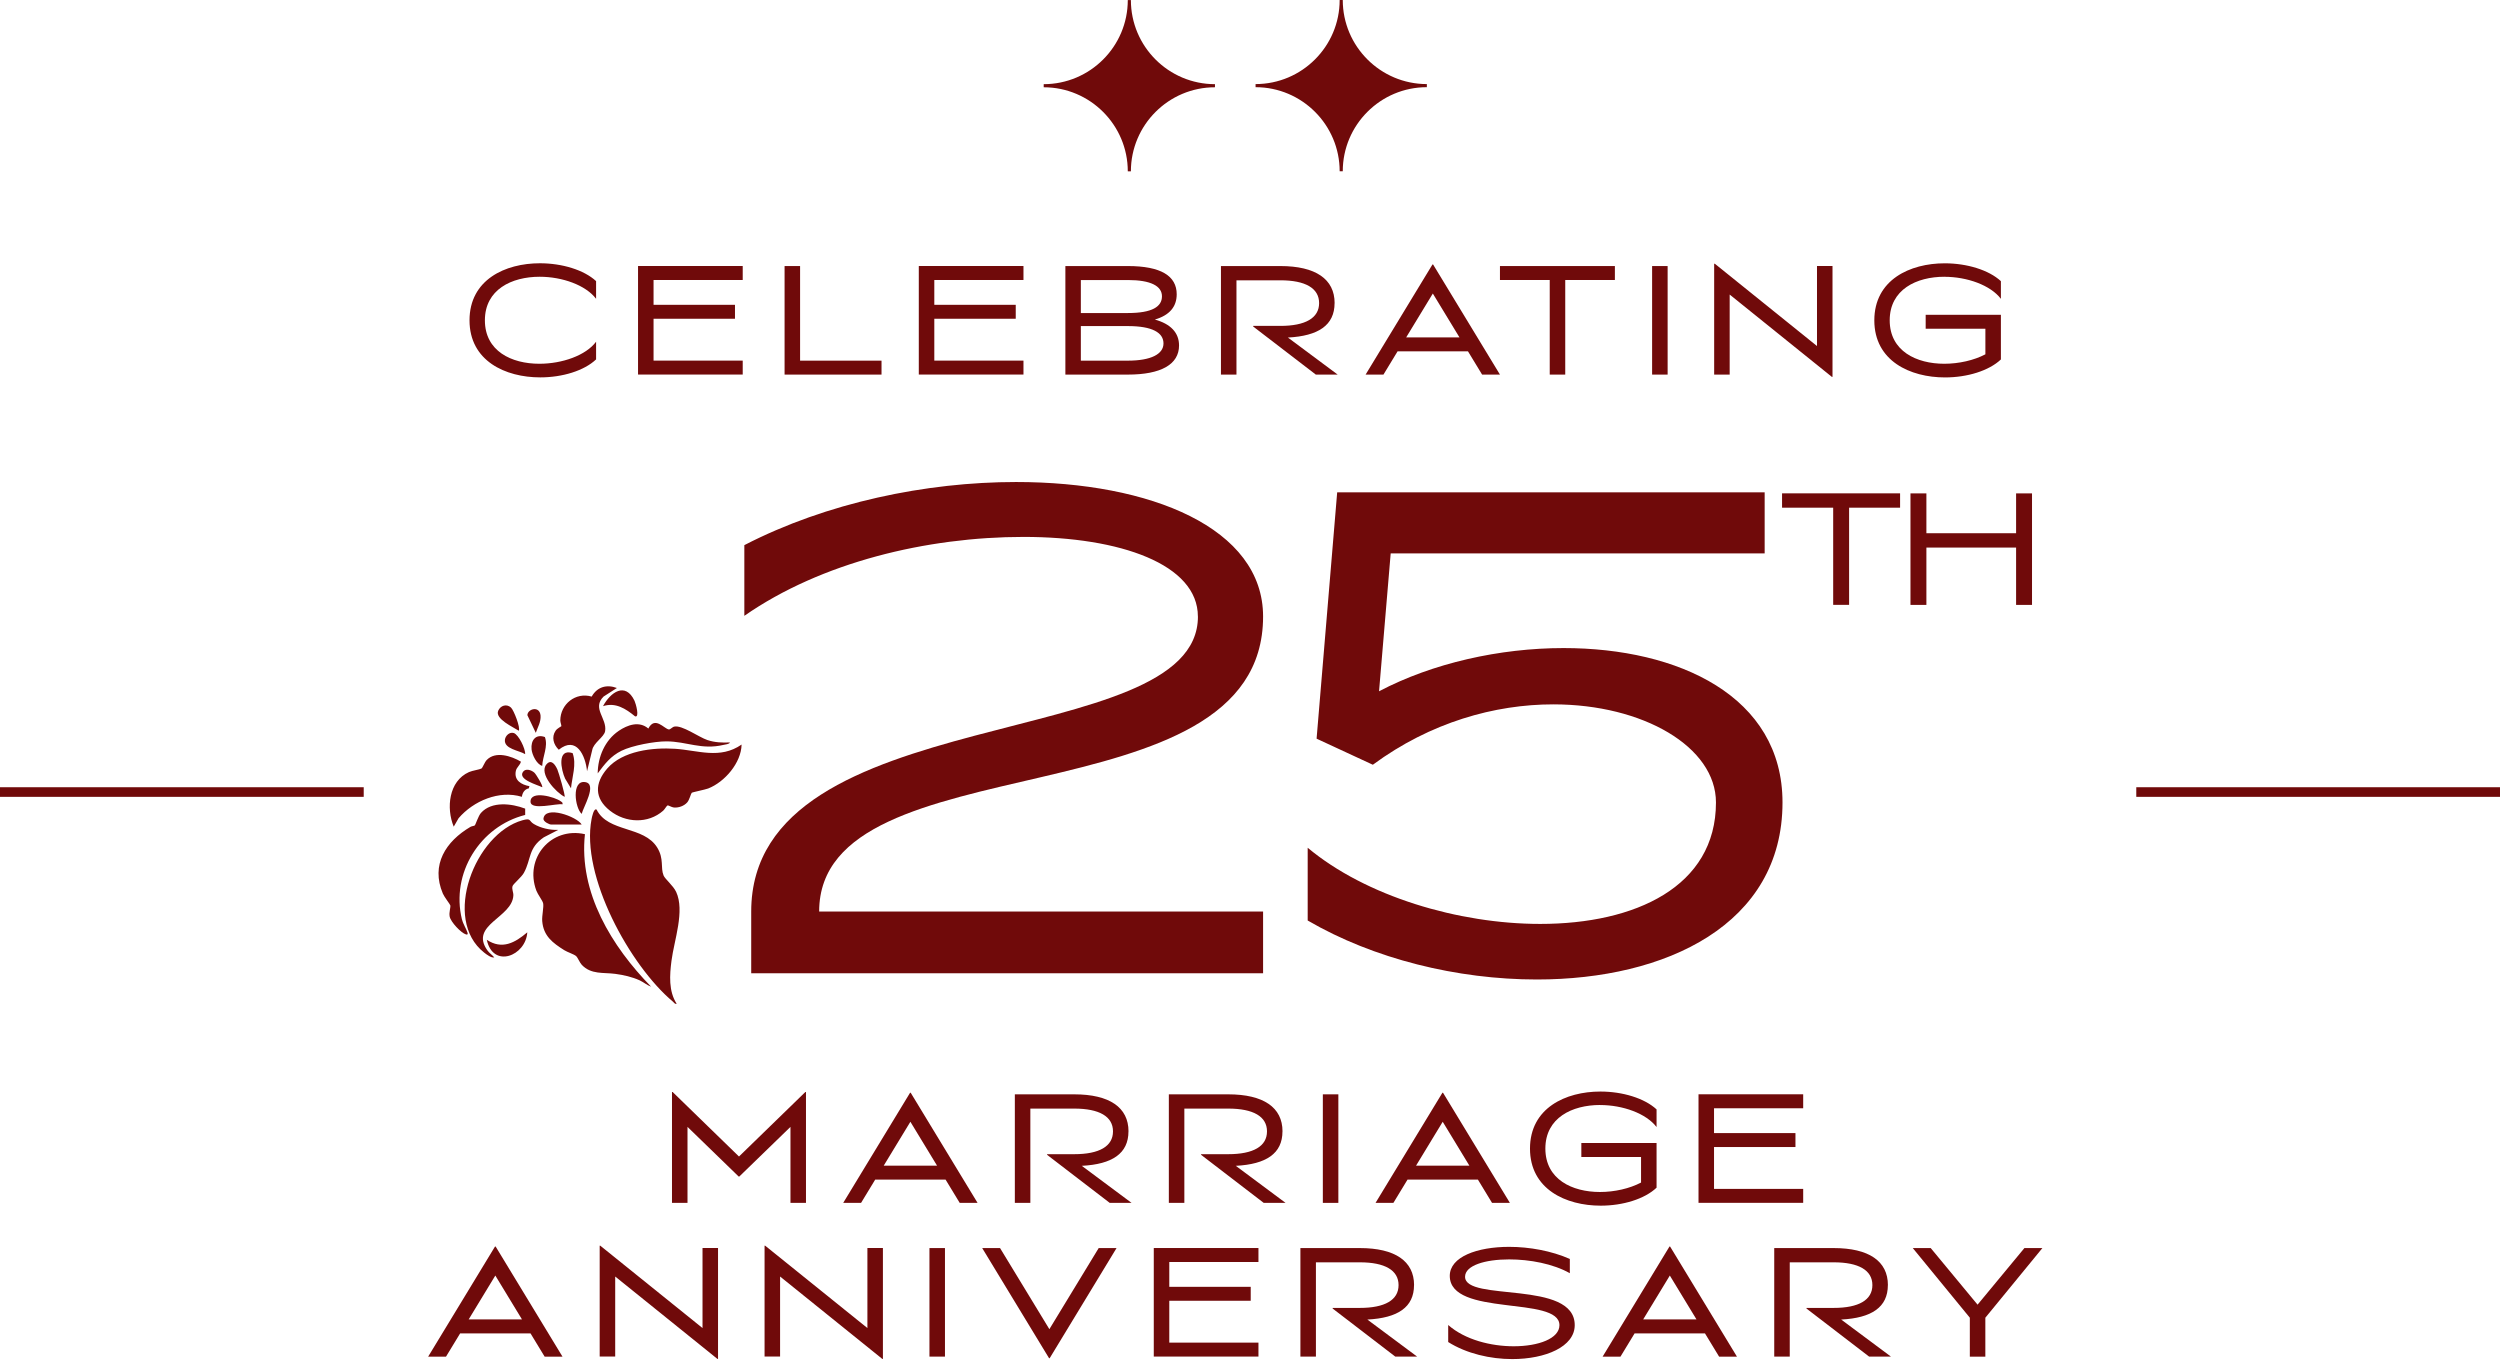
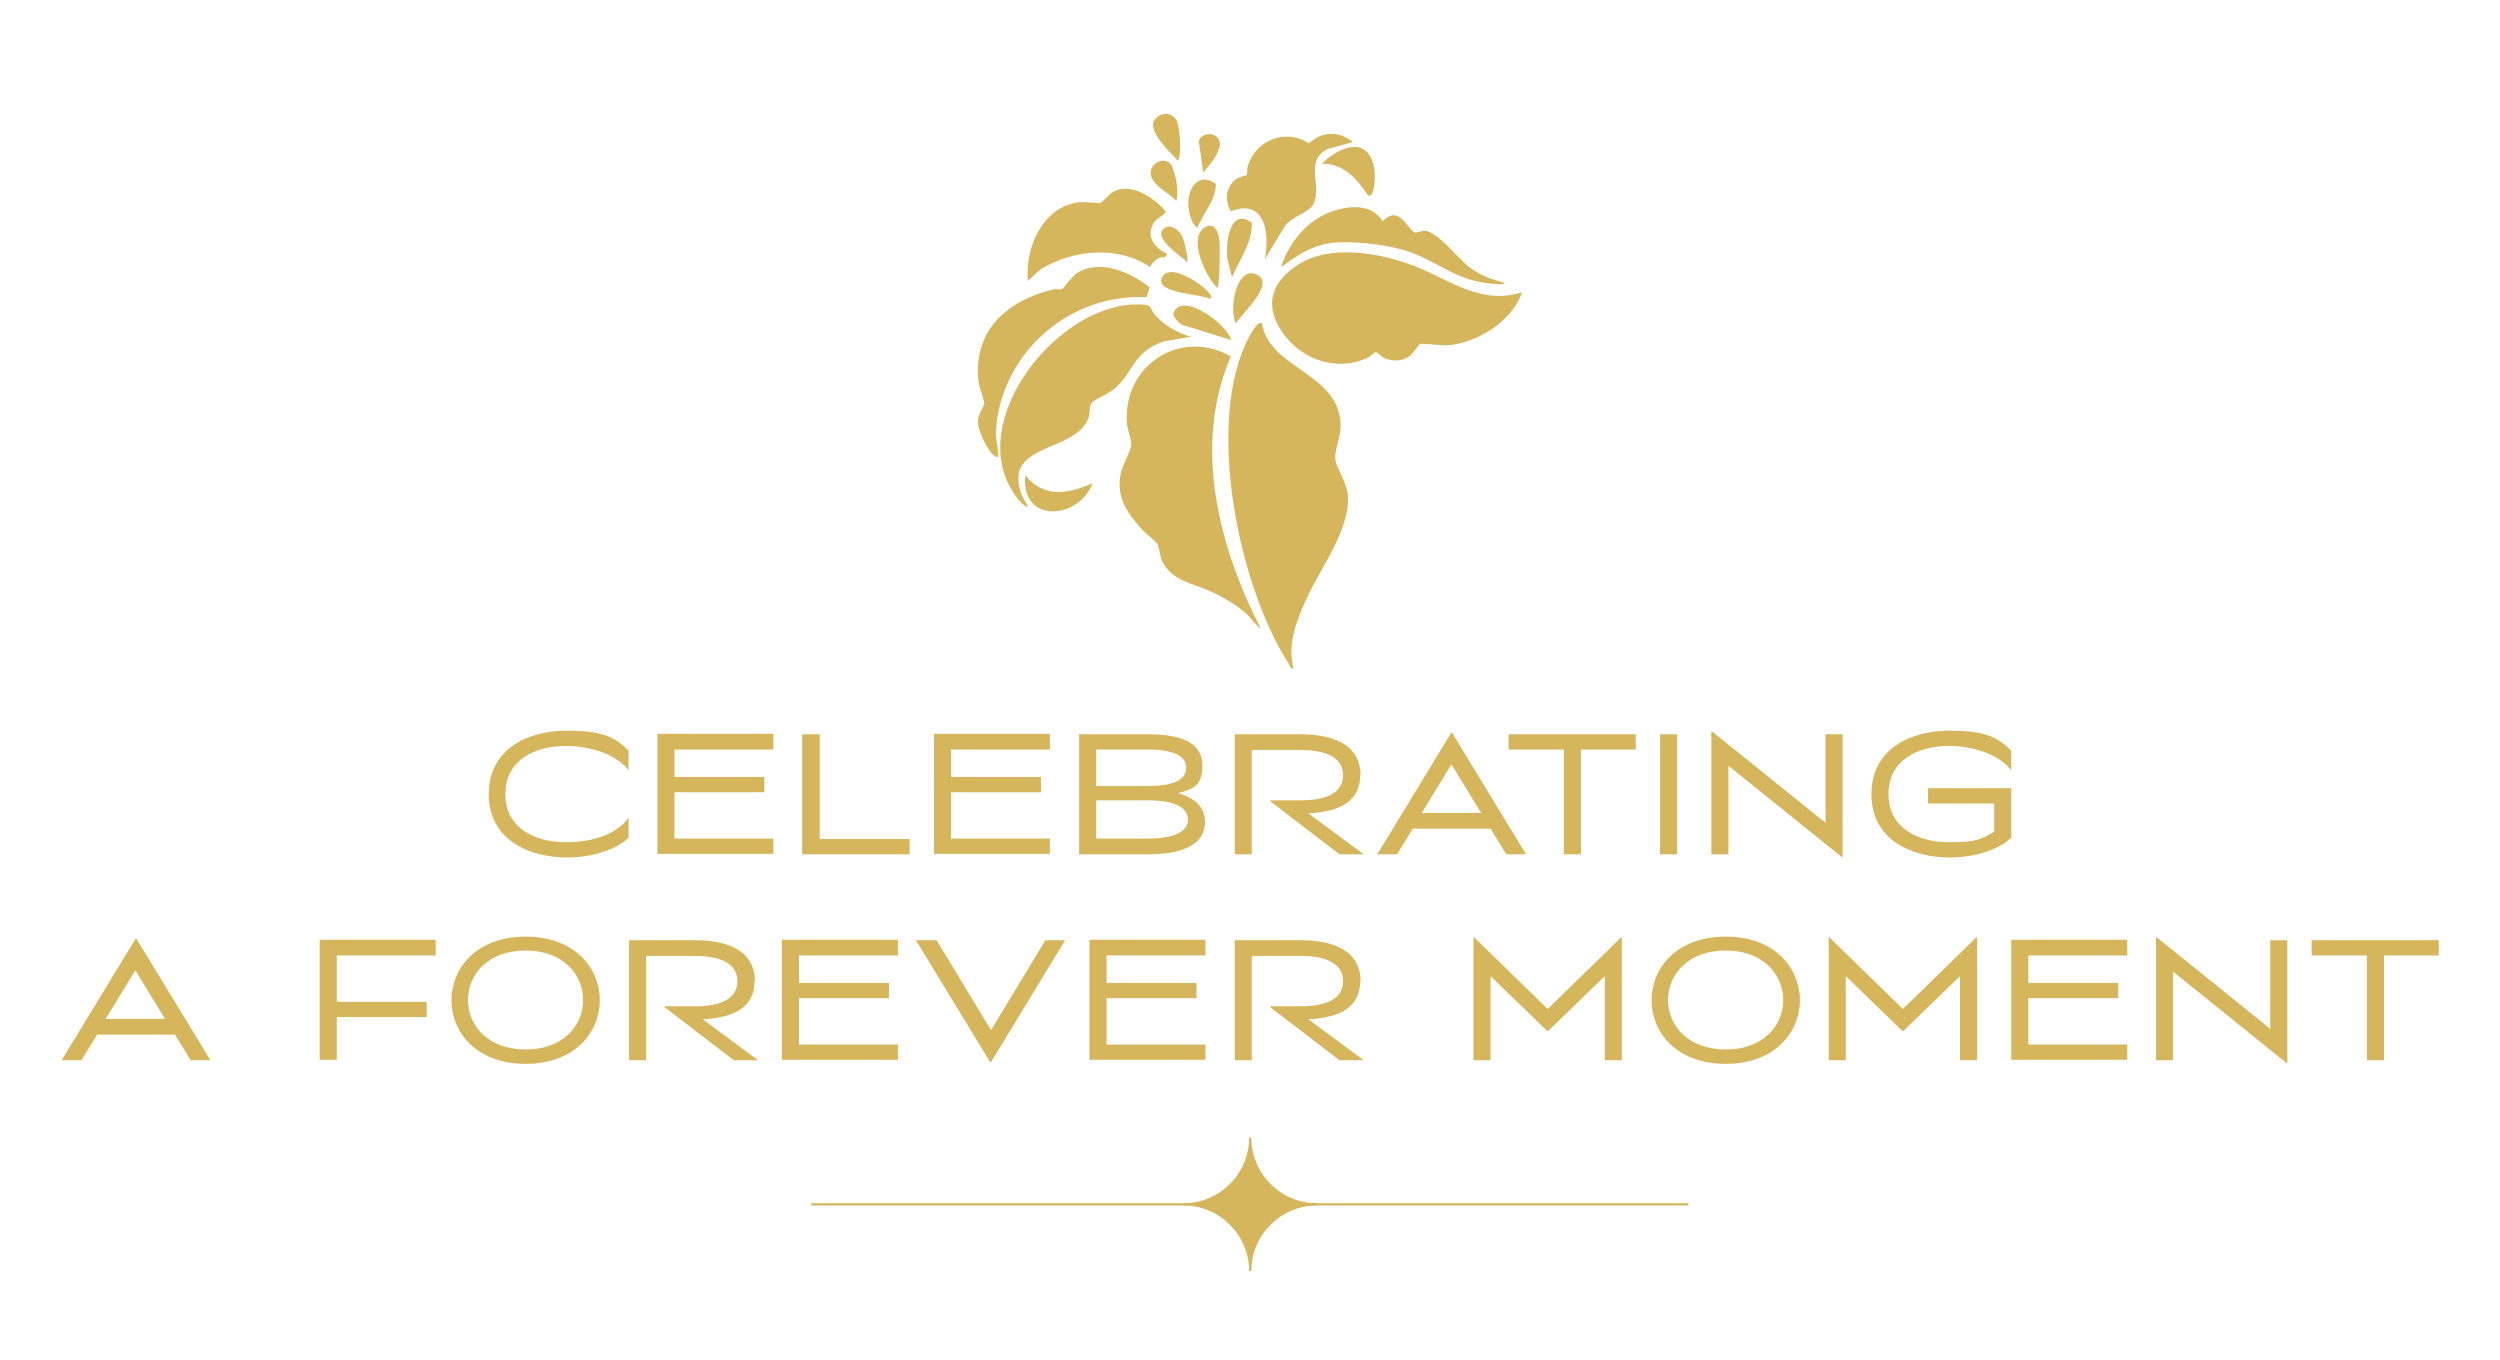
- <svg xmlns="http://www.w3.org/2000/svg" id="Layer_2" data-name="Layer 2" viewBox="0 0 556 302.27">
+ <svg xmlns="http://www.w3.org/2000/svg" id="Layer_2" version="1.1" viewBox="0 0 556 302.3">
  <defs>
    <style>
-       .cls-1 {
-         fill: #700a0a;
+       .st0 {
+         fill: #d6b65c;
      }
    </style>
  </defs>
-   <g id="Layer_1-2" data-name="Layer 1">
+   <path class="st0" d="M269.2,66.4c.4-.6,0-.8-.3-1.2-1.5-2.1-9.4-7.3-10.6-3.1-.9,3.2,9.1,3.3,10.9,4.4h0ZM278.4,49.5c-5-3.5-5.9,4.7-5.4,8.2l1,4c1.6-3.9,4.6-7.8,4.4-12.2ZM271.2,32.9c.8-3.7-3.8-3.8-4.6-1.6l1,7.1c1.3-1.7,3-3.3,3.5-5.5ZM270.8,64c.4-.3.6-9.2.4-10.4-.2-1.9-1-4.4-3.3-3-3.8,2.4.3,11,2.8,13.4h0ZM264.4,43.8c-.4,2,.2,5.8,1.9,6.9,1.2-3.3,4.2-6.2,4.1-9.8-2.9-2.2-5.4-.4-6,2.9h0ZM279.6,61.1c-4.7-2.3-6.4,8-4.7,10.8,1.2-2.1,8.8-8.8,4.7-10.8ZM296.9,46.8c-5.9,1.8-10.1,6.8-12,12.6,3.5-2.5,6.4-4.6,10.8-5.3,4.3-.7,12.6.3,16.8,1.6,7.1,2.2,11.3,6.9,19.6,7.4.6,0,2.2.4,2.6-.2-2.8-.7-5.3-1.6-7.7-3.3-2.6-1.9-7.2-8.1-10.2-8.3-.8,0-1.7.6-2.2.4-1.6-.8-3.4-6.3-7.1-2.5-2.4-3.8-6.9-3.5-10.7-2.4h0ZM263.1,72.3l10.7,3.3c-.7-3.3-10.8-10.9-12.8-6.1-.3,1,1.4,2.6,2.1,2.8h0ZM294.1,36.4c4.8,0,7.7,3.4,10.1,7,1.5,1.1,1.7-4.4,1.5-5.5-1.1-7.8-7.5-5.6-11.6-1.6ZM281.4,57.5l4.1-6.8c1.2-2.4,5.6-3.3,6.6-5.3,2.1-4.3-2.2-9.5,3.2-12.3l5.6-1.5c-3.2-2.5-6.8-2.5-9.8.3-5.1-3.4-11.8-.8-13.6,5-.2.6,0,1.9-.3,2.1,0,0-1.7.3-2.5,1-2.2,1.8-2.3,4.6-1,7,7.7-3,8.7,4.9,7.6,10.6h0ZM273.8,79.3c-11.1-6.4-23.9,1.8-23.2,14.5,0,1.5,1.1,4.1,1,5.1-.1,1.4-1.8,4.2-2.3,6.2-1.2,5.4,1.3,8.8,4.6,12.6.9,1,3,2.5,3.5,3.3.4.7.6,2.7,1,3.7,2.2,4.5,6.8,5,10.8,6.8,2.8,1.3,5.6,2.9,7.9,4.9,1.2,1.1,2,2.5,3.3,3.4-9.4-18.3-15.2-40.8-6.6-60.7h0ZM227,109.4c-3.6-11,12.3-8.7,15.1-16.5.4-1.1,0-2.3.7-3.3.5-.7,4.1-2.2,5.4-3.4,4.1-4,4.1-8.2,10.8-10.3l5.9-1c-2.9-.8-5.9-2.5-7.9-4.7-1.5-1.6-.2-2.4-3.6-2.5-18.1-.5-39,26-27.8,42.2.7,1,2,2.8,3,2.8-.4-1.1-1.3-2.1-1.6-3.2h0ZM228,105.7c-1,10.9,11.9,9.9,15,1.8-5.5,2.3-10.7,3.4-15-1.8ZM299.6,109.4c-.3-2.5-2.5-5.7-2.6-7.1-.3-3.2,2-5.7.8-10.4-2.3-9.2-15.6-10.6-17.1-19.9-.8-1-2.5,2.2-2.8,2.7-10.1,18.7-2.5,55.6,8.7,72.9.3.5.3,1.1,1.1,1.1-1.5-5.4.7-10.8,2.9-15.6,3.1-6.9,10.2-16,9.1-23.7h0ZM314.7,59.2c-7.6-2.9-18.6-5-25.9-.4-6,3.8-7.8,9-3.6,15.1,4.1,6,11.9,8.8,18.7,5.8.7-.3,1.8-1.4,2.1-1.4s1.2,1.1,2,1.4c1.6.7,3.8.6,5.2-.3,1.1-.7,2.2-2.6,2.6-2.9.3-.2,5,.4,6.2.3,6.5-.5,14.4-5.4,16.5-11.8-9.2,2.9-15.9-2.7-23.8-5.8h0ZM261.9,35.8c1-.7.5-7.7-.2-9-1.1-1.9-3.5-1.9-4.8-.3-2.1,2.5,3.5,7.4,5,9.2h0ZM221.5,95.8c1.1-17.4,16.5-30.6,33.5-29.7l.7-2.2c-4.2-3.3-10.9-6.3-16-3.3-1.3.8-3.2,3.6-3.5,3.7-.3.1-1.1,0-1.7,0-10.2,2.4-18.1,8.9-16.9,20.4.1,1.3,1.4,4.6,1.3,4.9,0,.8-1.3,2.3-1.4,3.9-.2,2,2.2,7,3.8,8,.5.3.7.2.7-.4,0-1.5-.6-3.5-.5-5.4h0ZM259.9,36.1c-1.4-.9-3.3,0-3.8,1.4-1.3,3.1,3.9,5.3,5.5,7.2.7-1.8-.2-7.6-1.7-8.7ZM258.9,50.8c-2.7,2.1,3.8,6.1,5.1,7.5.5-.3-.7-5.2-1.2-6-.8-1.3-2.6-2.6-3.9-1.5h0ZM231.3,60c7.1-4.5,17.3-5.5,24.5-.6.6-1.3,1.8-2.4,3.3-2.2l.5-.7c-2.7-1.4-4.8-3.7-3.1-6.8.7-1.3,2.2-1.5,2.8-2.7-2.7-3-7.7-6.6-11.8-4.3-1,.6-2.3,2.3-2.8,2.4-.7.2-3.4-.3-4.8-.1-8.1,1-12,10.2-11.3,17.5l2.6-2.4h0Z" />
+   <g>
    <g>
-       <g>
-         <g>
-           <g>
-             <path class="cls-1" d="M120.02,61.55c-6.21,0-12.18,2.83-12.18,9.69s5.93,9.66,12.11,9.66c5.11,0,10.35-1.86,12.62-4.9v3.93c-2.66,2.52-7.48,4-12.42,4-7.76,0-15.73-3.66-15.73-12.69s7.93-12.69,15.66-12.69c4.93,0,9.8,1.48,12.49,3.97v3.93c-2.31-3.04-7.52-4.9-12.55-4.9Z" />
-             <path class="cls-1" d="M165.18,59.17v3.1h-19.83v5.52h18.11v3.1h-18.11v9.31h19.83v3.1h-23.28v-24.14h23.28Z" />
-             <path class="cls-1" d="M177.94,59.17v21.04h18.11v3.1h-21.56v-24.14h3.45Z" />
-             <path class="cls-1" d="M227.62,59.17v3.1h-19.83v5.52h18.11v3.1h-18.11v9.31h19.83v3.1h-23.28v-24.14h23.28Z" />
-             <path class="cls-1" d="M236.93,59.17h13.9c7.38,0,10.87,2.21,10.87,6.28,0,2.76-1.59,4.66-4.86,5.62,3.52.97,5.38,2.93,5.38,5.76,0,4.21-4,6.48-11.38,6.48h-13.9v-24.14ZM250.83,69.62c5.48,0,7.59-1.45,7.59-3.72s-2.45-3.62-7.59-3.62h-10.45v7.35h10.45ZM250.83,80.21c5.14,0,7.93-1.45,7.93-3.83s-2.45-3.86-7.93-3.86h-10.45v7.69h10.45Z" />
-             <path class="cls-1" d="M296.81,67.41c0,4.93-3.62,7.31-10.38,7.66l11.07,8.24h-4.86l-13.93-10.69v-.14h6.04c5.59,0,8.62-1.76,8.62-5.07s-3.04-5.07-8.62-5.07h-9.76v20.97h-3.45v-24.14h13.21c7.83,0,12.07,2.9,12.07,8.24Z" />
-             <path class="cls-1" d="M318.58,58.82h.14l14.87,24.49h-3.97l-3.14-5.17h-15.66l-3.14,5.17h-3.97l14.87-24.49ZM324.59,75.04l-5.93-9.76-5.93,9.76h11.87Z" />
-             <path class="cls-1" d="M359.15,62.27h-11.04v21.04h-3.45v-21.04h-11.07v-3.1h25.56v3.1Z" />
-             <path class="cls-1" d="M370.88,59.17v24.14h-3.45v-24.14h3.45Z" />
-             <path class="cls-1" d="M381.37,58.65l22.73,18.31v-17.8h3.45v24.66h-.14l-22.73-18.31v17.8h-3.45v-24.66h.14Z" />
-             <path class="cls-1" d="M432.45,61.55c-6.21,0-12.18,2.83-12.18,9.69s5.97,9.66,12.14,9.66c3.24,0,6.59-.76,9.14-2.1v-5.69h-13.28v-3.1h16.73v9.93c-2.66,2.52-7.48,4-12.42,4-7.76,0-15.73-3.66-15.73-12.69s7.93-12.69,15.66-12.69c4.93,0,9.8,1.48,12.49,3.97v3.93c-2.31-3.04-7.52-4.9-12.56-4.9Z" />
-           </g>
-           <g>
-             <path class="cls-1" d="M149.59,242.86l14.76,14.35,14.76-14.35h.14v24.66h-3.45v-16.9l-11.38,11.04h-.14l-11.38-11.04v16.9h-3.45v-24.66h.14Z" />
-             <path class="cls-1" d="M202.4,243.03h.14l14.87,24.49h-3.97l-3.14-5.17h-15.66l-3.14,5.17h-3.97l14.87-24.49ZM208.4,259.24l-5.93-9.76-5.93,9.76h11.87Z" />
-             <path class="cls-1" d="M250.97,251.62c0,4.93-3.62,7.31-10.38,7.66l11.07,8.24h-4.86l-13.93-10.69v-.14h6.04c5.59,0,8.62-1.76,8.62-5.07s-3.04-5.07-8.62-5.07h-9.76v20.97h-3.45v-24.14h13.21c7.83,0,12.07,2.9,12.07,8.24Z" />
-             <path class="cls-1" d="M285.22,251.62c0,4.93-3.62,7.31-10.38,7.66l11.07,8.24h-4.86l-13.93-10.69v-.14h6.04c5.59,0,8.62-1.76,8.62-5.07s-3.04-5.07-8.62-5.07h-9.76v20.97h-3.45v-24.14h13.21c7.83,0,12.07,2.9,12.07,8.24Z" />
-             <path class="cls-1" d="M297.65,243.38v24.14h-3.45v-24.14h3.45Z" />
-             <path class="cls-1" d="M320.79,243.03h.14l14.87,24.49h-3.97l-3.14-5.17h-15.66l-3.14,5.17h-3.97l14.87-24.49ZM326.79,259.24l-5.93-9.76-5.93,9.76h11.87Z" />
-             <path class="cls-1" d="M355.87,245.75c-6.21,0-12.18,2.83-12.18,9.69s5.97,9.66,12.14,9.66c3.24,0,6.59-.76,9.14-2.1v-5.69h-13.28v-3.1h16.73v9.93c-2.66,2.52-7.48,4-12.42,4-7.76,0-15.73-3.66-15.73-12.69s7.93-12.69,15.66-12.69c4.93,0,9.8,1.48,12.49,3.97v3.93c-2.31-3.04-7.52-4.9-12.56-4.9Z" />
-             <path class="cls-1" d="M401.03,243.38v3.1h-19.83v5.52h18.11v3.1h-18.11v9.31h19.83v3.1h-23.28v-24.14h23.28Z" />
-             <path class="cls-1" d="M110.09,277.23h.14l14.87,24.49h-3.97l-3.14-5.17h-15.66l-3.14,5.17h-3.97l14.87-24.49ZM116.09,293.44l-5.93-9.76-5.93,9.76h11.86Z" />
-             <path class="cls-1" d="M133.51,277.05l22.73,18.31v-17.8h3.45v24.66h-.14l-22.73-18.32v17.8h-3.45v-24.66h.14Z" />
-             <path class="cls-1" d="M170.18,277.05l22.73,18.31v-17.8h3.45v24.66h-.14l-22.73-18.32v17.8h-3.45v-24.66h.14Z" />
-             <path class="cls-1" d="M210.16,277.57v24.14h-3.45v-24.14h3.45Z" />
-             <path class="cls-1" d="M222.41,277.57l10.97,18.04,10.97-18.04h3.97l-14.87,24.49h-.14l-14.87-24.49h3.97Z" />
-             <path class="cls-1" d="M279.88,277.57v3.1h-19.83v5.52h18.11v3.1h-18.11v9.31h19.83v3.1h-23.28v-24.14h23.28Z" />
-             <path class="cls-1" d="M314.48,285.81c0,4.93-3.62,7.31-10.38,7.66l11.07,8.24h-4.86l-13.93-10.69v-.14h6.04c5.59,0,8.62-1.76,8.62-5.07s-3.04-5.07-8.62-5.07h-9.76v20.97h-3.45v-24.14h13.21c7.83,0,12.07,2.9,12.07,8.24Z" />
-             <path class="cls-1" d="M335.63,280.09c-5.35,0-9.8,1.35-9.8,3.86,0,5.66,24.39.62,24.39,10.76,0,4.79-6.48,7.55-13.9,7.55-4.86,0-10.14-1.21-14.24-3.79v-3.79c3.76,3.31,9.55,4.73,14.56,4.73,5.55,0,10.18-1.73,10.18-4.69,0-6.62-24.39-1.76-24.39-10.97,0-4.24,6.1-6.45,13.21-6.45,4.52,0,9.45.9,13.49,2.69v3.17c-3.72-2.1-8.93-3.07-13.49-3.07Z" />
-             <path class="cls-1" d="M371.29,277.23h.14l14.87,24.49h-3.97l-3.14-5.17h-15.66l-3.14,5.17h-3.97l14.87-24.49ZM377.3,293.44l-5.93-9.76-5.93,9.76h11.87Z" />
-             <path class="cls-1" d="M419.86,285.81c0,4.93-3.62,7.31-10.38,7.66l11.07,8.24h-4.86l-13.93-10.69v-.14h6.04c5.59,0,8.62-1.76,8.62-5.07s-3.04-5.07-8.62-5.07h-9.76v20.97h-3.45v-24.14h13.21c7.83,0,12.07,2.9,12.07,8.24Z" />
-             <path class="cls-1" d="M429.39,277.57l10.42,12.59,10.42-12.59h4l-12.69,15.49v8.66h-3.45v-8.66l-12.69-15.49h4Z" />
-           </g>
-           <g>
-             <g>
-               <g>
-                 <path class="cls-1" d="M266.41,137.11c0-11.6-17.24-17.7-38.76-17.7s-45.02,5.65-62.11,17.55v-15.72c18.31-9.46,40.44-14.04,60.43-14.04,29.91,0,54.94,10.22,54.94,29.91,0,46.39-98.73,27.01-98.73,65.62h98.73v13.73h-113.84v-13.73c0-47.61,99.35-34.79,99.35-65.62Z" />
-                 <path class="cls-1" d="M342.56,205.48c21.06,0,39.07-8.24,39.07-27.01,0-12.36-16.18-21.82-36.17-21.82-12.97,0-27.32,3.97-40.14,13.43l-12.51-5.8,4.58-54.79h95.07v13.58h-83.17l-2.59,30.67c11.9-6.26,26.86-9.61,41.05-9.61,25.49,0,48.68,10.68,48.68,34.34,0,27.16-25.94,39.37-54.63,39.37-17.7,0-36.32-4.58-50.97-13.12v-16.18c12.97,10.83,33.57,16.94,51.73,16.94Z" />
-               </g>
-               <g>
-                 <path class="cls-1" d="M422.58,112.91h-11.34v21.61h-3.54v-21.61h-11.37v-3.19h26.25v3.19Z" />
-                 <path class="cls-1" d="M428.43,109.73v8.86h19.95v-8.86h3.54v24.8h-3.54v-12.75h-19.95v12.75h-3.54v-24.8h3.54Z" />
-               </g>
-             </g>
-             <path class="cls-1" d="M125.1,178.88c.09-.43-.13-.47-.39-.67-1.26-.96-6.77-2.52-6.72.09.04,2.04,5.89.29,7.11.59ZM127.35,167.49c-3.54-1.12-2.56,3.77-1.66,5.69l1.3,2.14c.25-2.56,1.27-5.33.36-7.83ZM120.22,159.15c-.2-2.28-2.9-1.5-2.93-.09l1.87,3.92c.43-1.24,1.17-2.45,1.06-3.83ZM125.57,177.22c.2-.25-1.32-5.45-1.61-6.09-.48-1.06-1.35-2.38-2.42-1.15-1.79,2.07,2.14,6.31,4.04,7.24ZM118.22,166.66c.12,1.2,1.14,3.34,2.37,3.67.1-2.13,1.35-4.32.6-6.41-2.05-.76-3.17.74-2.97,2.73ZM130.15,173.94c-3.1-.48-2.29,5.78-.78,7.07.3-1.43,3.54-6.65.78-7.07ZM137.6,162.55c-3.07,2.08-4.64,5.78-4.67,9.45,1.57-2.1,2.87-3.83,5.29-5.03,2.38-1.17,7.36-2.1,10.01-2.09,4.5.02,7.78,1.94,12.65.79.38-.09,1.34-.17,1.46-.55-1.75.07-3.36.02-5.03-.54-1.87-.62-5.62-3.38-7.37-2.98-.45.11-.87.68-1.2.63-1.05-.16-3.09-3.03-4.55-.2-2.04-1.75-4.63-.81-6.6.52ZM122.61,183.38h6.76c-1.02-1.76-8.23-4.38-8.51-1.26,0,.63,1.3,1.26,1.74,1.26ZM134.11,157.05c2.78-.91,5.06.57,7.12,2.26,1.08.38.17-2.86-.11-3.45-2.05-4.29-5.36-1.89-7.01,1.19ZM130.56,171.52l1.14-4.67c.25-1.63,2.67-2.93,2.88-4.24.46-2.86-2.99-5.09-.34-7.7l2.96-1.9c-2.3-.86-4.39-.24-5.61,1.91-3.57-1.05-6.97,1.68-6.98,5.33,0,.38.3,1.14.23,1.26-.04.07-.91.46-1.27,1-.97,1.43-.47,3.09.7,4.23,3.92-3.15,5.93,1.28,6.29,4.77ZM130.08,185.52c-7.54-1.7-13.51,5.35-10.79,12.57.32.84,1.36,2.18,1.5,2.78.19.86-.3,2.77-.2,3.99.27,3.32,2.34,4.85,4.92,6.47.68.43,2.15.89,2.61,1.3.39.35.8,1.45,1.26,1.94,2.08,2.22,4.83,1.66,7.47,2.02,1.85.25,3.73.67,5.43,1.45.9.42,1.61,1.08,2.52,1.39-8.72-8.92-16.12-20.91-14.71-33.92ZM108.39,211.36c-4.04-5.71,5.58-7.25,5.78-12.24.03-.71-.39-1.34-.18-2.05.14-.47,2.01-2,2.52-2.94,1.67-3.06.91-5.5,4.43-7.91l3.21-1.65c-1.82.06-3.87-.38-5.44-1.32-1.15-.69-.53-1.38-2.52-.82-10.56,2.96-17.93,22.02-8.52,29.42.55.44,1.63,1.25,2.25,1.07-.45-.54-1.13-.99-1.53-1.56ZM108.26,209.01c1.4,6.47,8.69,3.58,9.01-1.66-2.74,2.33-5.6,3.92-9.01,1.66ZM150.36,198.33c-.64-1.37-2.46-2.83-2.78-3.62-.73-1.79.14-3.66-1.4-6.19-2.99-4.89-10.92-3.33-13.49-8.46-.63-.43-1.05,1.71-1.12,2.08-2.46,12.64,8.53,32.62,18.09,40.63.27.22.39.58.83.47-1.82-2.83-1.56-6.37-1.15-9.57.58-4.55,3.01-11.06,1.03-15.33ZM150.13,166.53c-4.94-.32-11.65.43-15.08,4.39-2.82,3.26-2.88,6.63.6,9.37,3.46,2.73,8.46,2.99,11.85,0,.33-.29.78-1.12.97-1.17.19-.05.89.42,1.4.47,1.06.1,2.28-.35,2.97-1.14.51-.59.79-1.89,1-2.13.13-.14,2.95-.69,3.66-.96,3.68-1.44,7.35-5.71,7.43-9.77-4.8,3.34-9.71,1.27-14.81.94ZM115.37,162.51c.44-.6-1.09-4.56-1.73-5.15-.97-.89-2.34-.46-2.84.71-.77,1.81,3.35,3.64,4.57,4.44ZM102.73,204.45c-2.49-10.25,4.03-20.67,14.07-23.21v-1.4c-3-1.15-7.46-1.7-9.83.95-.6.67-1.2,2.63-1.38,2.78-.15.13-.66.15-.97.33-5.46,3.22-8.86,8.41-6.13,14.83.3.72,1.61,2.4,1.66,2.62.11.47-.34,1.54-.14,2.51.24,1.19,2.52,3.63,3.63,3.96.32.09.44-.03.35-.35-.26-.87-.99-1.92-1.25-3.02ZM114.25,163.02c-.95-.28-1.87.62-1.96,1.52-.21,2.05,3.19,2.36,4.5,3.18.1-1.18-1.47-4.38-2.54-4.7ZM116.3,171.68c-1.16,1.72,3.29,2.88,4.28,3.4.24-.29-1.36-2.9-1.74-3.24-.66-.59-1.96-1.03-2.54-.16ZM101.98,181.98c3.33-3.87,9.03-6.3,14.09-4.77.09-.86.62-1.72,1.53-1.87l.15-.49c-1.81-.34-3.46-1.29-3.03-3.39.18-.86.97-1.28,1.13-2.07-2.12-1.25-5.64-2.41-7.6-.37-.49.51-.9,1.73-1.18,1.9-.39.23-2.01.45-2.77.79-4.52,2.02-5.09,8.04-3.39,12.14l1.08-1.88Z" />
-           </g>
-         </g>
-         <rect class="cls-1" x="475.11" y="175.08" width="80.89" height="2.14" />
-         <rect class="cls-1" y="175.08" width="80.89" height="2.14" />
-       </g>
-       <g>
-         <g>
-           <path class="cls-1" d="M251.16,38.14h0c0-10.52-8.53-19.05-19.05-19.05h0c10.52,0,19.05-8.53,19.05-19.05h0c0,10.52,8.53,19.05,19.05,19.05h0c-10.52,0-19.05,8.53-19.05,19.05Z" />
-           <path class="cls-1" d="M251.51,38.11h-.69c0-10.31-8.39-18.7-18.7-18.7v-.69c10.31,0,18.7-8.39,18.7-18.7h.69c0,10.31,8.39,18.7,18.7,18.7v.69c-10.31,0-18.7,8.39-18.7,18.7ZM235.76,19.06c7.78,1.48,13.92,7.63,15.4,15.4,1.48-7.78,7.63-13.92,15.4-15.4-7.78-1.48-13.92-7.63-15.4-15.4-1.48,7.78-7.63,13.92-15.4,15.4Z" />
-         </g>
-         <g>
-           <path class="cls-1" d="M298.28,38.12h0c0-10.52-8.53-19.05-19.05-19.05h0c10.52,0,19.05-8.53,19.05-19.05h0c0,10.52,8.53,19.05,19.05,19.05h0c-10.52,0-19.05,8.53-19.05,19.05Z" />
-           <path class="cls-1" d="M298.63,38.09h-.69c0-10.31-8.39-18.7-18.7-18.7v-.69c10.31,0,18.7-8.39,18.7-18.7h.69c0,10.31,8.39,18.7,18.7,18.7v.69c-10.31,0-18.7,8.39-18.7,18.7ZM282.88,19.05c7.78,1.48,13.92,7.63,15.4,15.4,1.48-7.78,7.63-13.92,15.4-15.4-7.78-1.48-13.92-7.63-15.4-15.4-1.48,7.78-7.63,13.92-15.4,15.4Z" />
-         </g>
-       </g>
+       <path class="st0" d="M278,282.7h0c0-8.2-6.6-14.8-14.8-14.8h0c8.2,0,14.8-6.6,14.8-14.8h0c0,8.2,6.6,14.8,14.8,14.8h0c-8.2,0-14.8,6.6-14.8,14.8h0Z" />
+       <path class="st0" d="M278.3,282.7h-.5c0-8-6.5-14.6-14.6-14.6v-.5c8,0,14.6-6.5,14.6-14.6h.5c0,8,6.5,14.6,14.6,14.6v.5c-8,0-14.6,6.5-14.6,14.6ZM266,267.8c6.1,1.2,10.8,5.9,12,12,1.2-6.1,5.9-10.8,12-12-6.1-1.2-10.8-5.9-12-12-1.2,6.1-5.9,10.8-12,12h0Z" />
    </g>
+     <rect class="st0" x="180.4" y="267.6" width="195.1" height=".5" />
+   </g>
+   <g>
+     <path class="st0" d="M125.9,165.9c-6.9,0-13.5,3.1-13.5,10.7s6.6,10.7,13.4,10.7,11.5-2.1,14-5.4v4.4c-2.9,2.8-8.3,4.4-13.7,4.4-8.6,0-17.4-4-17.4-14.1s8.8-14.1,17.3-14.1,10.8,1.6,13.8,4.4v4.4c-2.6-3.4-8.3-5.4-13.9-5.4Z" />
+     <path class="st0" d="M172,163.3v3.4h-22v6.1h20v3.4h-20v10.3h22v3.4h-25.8v-26.7h25.8Z" />
+     <path class="st0" d="M182.3,163.3v23.3h20v3.4h-23.9v-26.7h3.8Z" />
+     <path class="st0" d="M233.5,163.3v3.4h-22v6.1h20v3.4h-20v10.3h22v3.4h-25.8v-26.7h25.8Z" />
+     <path class="st0" d="M240,163.3h15.4c8.2,0,12,2.4,12,6.9s-1.8,5.2-5.4,6.2c3.9,1.1,6,3.2,6,6.4,0,4.7-4.4,7.2-12.6,7.2h-15.4v-26.7ZM255.4,174.8c6.1,0,8.4-1.6,8.4-4.1s-2.7-4-8.4-4h-11.6v8.1h11.6ZM255.4,186.5c5.7,0,8.8-1.6,8.8-4.2s-2.7-4.3-8.8-4.3h-11.6v8.5h11.6Z" />
+     <path class="st0" d="M302.5,172.4c0,5.5-4,8.1-11.5,8.5l12.3,9.1h-5.4l-15.4-11.8v-.2h6.7c6.2,0,9.5-1.9,9.5-5.6s-3.4-5.6-9.5-5.6h-10.8v23.2h-3.8v-26.7h14.6c8.7,0,13.4,3.2,13.4,9.1Z" />
+     <path class="st0" d="M322.7,162.9h.2l16.5,27.1h-4.4l-3.5-5.7h-17.3l-3.5,5.7h-4.4l16.5-27.1ZM329.4,180.8l-6.6-10.8-6.6,10.8h13.1Z" />
+     <path class="st0" d="M363.8,166.7h-12.2v23.3h-3.8v-23.3h-12.3v-3.4h28.3v3.4Z" />
+     <path class="st0" d="M373,163.3v26.7h-3.8v-26.7h3.8Z" />
+     <path class="st0" d="M380.8,162.7l25.2,20.3v-19.7h3.8v27.3h-.2l-25.2-20.3v19.7h-3.8v-27.3h.2Z" />
+     <path class="st0" d="M433.5,165.9c-6.9,0-13.5,3.1-13.5,10.7s6.6,10.7,13.4,10.7,7.3-.8,10.1-2.3v-6.3h-14.7v-3.4h18.5v11c-2.9,2.8-8.3,4.4-13.7,4.4-8.6,0-17.4-4-17.4-14.1s8.8-14.1,17.3-14.1,10.8,1.6,13.8,4.4v4.4c-2.6-3.4-8.3-5.4-13.9-5.4Z" />
+     <path class="st0" d="M30.1,208.7h.2l16.5,27.1h-4.4l-3.5-5.7h-17.3l-3.5,5.7h-4.4l16.5-27.1ZM36.7,226.6l-6.6-10.8-6.6,10.8h13.1Z" />
+     <path class="st0" d="M96.9,209.1v3.4h-22v10.3h20v3.4h-20v9.5h-3.8v-26.7h25.8Z" />
+     <path class="st0" d="M116.9,208.3c22,0,22,28.3,0,28.3s-22-28.3,0-28.3ZM116.9,211.4c-17.1,0-17.1,22,0,22s17-22,0-22Z" />
+     <path class="st0" d="M167.8,218.2c0,5.5-4,8.1-11.5,8.5l12.3,9.1h-5.4l-15.4-11.8v-.2h6.7c6.2,0,9.5-1.9,9.5-5.6s-3.4-5.6-9.5-5.6h-10.8v23.2h-3.8v-26.7h14.6c8.7,0,13.4,3.2,13.4,9.1Z" />
+     <path class="st0" d="M199.7,209.1v3.4h-22v6.1h20v3.4h-20v10.3h22v3.4h-25.8v-26.7h25.8Z" />
+     <path class="st0" d="M208.3,209.1l12.1,20,12.1-20h4.4l-16.5,27.1h-.2l-16.5-27.1h4.4Z" />
+     <path class="st0" d="M268.1,209.1v3.4h-22v6.1h20v3.4h-20v10.3h22v3.4h-25.8v-26.7h25.8Z" />
+     <path class="st0" d="M302.5,218.2c0,5.5-4,8.1-11.5,8.5l12.3,9.1h-5.4l-15.4-11.8v-.2h6.7c6.2,0,9.5-1.9,9.5-5.6s-3.4-5.6-9.5-5.6h-10.8v23.2h-3.8v-26.7h14.6c8.7,0,13.4,3.2,13.4,9.1Z" />
+     <path class="st0" d="M327.9,208.5l16.3,15.9,16.3-15.9h.2v27.3h-3.8v-18.7l-12.6,12.2h-.2l-12.6-12.2v18.7h-3.8v-27.3h.2Z" />
+     <path class="st0" d="M383.8,208.3c22,0,22,28.3,0,28.3s-22-28.3,0-28.3ZM383.8,211.4c-17.1,0-17.1,22,0,22s17-22,0-22Z" />
+     <path class="st0" d="M406.9,208.5l16.3,15.9,16.3-15.9h.2v27.3h-3.8v-18.7l-12.6,12.2h-.2l-12.6-12.2v18.7h-3.8v-27.3h.2Z" />
+     <path class="st0" d="M473.1,209.1v3.4h-22v6.1h20v3.4h-20v10.3h22v3.4h-25.8v-26.7h25.8Z" />
+     <path class="st0" d="M479.7,208.5l25.2,20.3v-19.7h3.8v27.3h-.2l-25.2-20.3v19.7h-3.8v-27.3h.2Z" />
+     <path class="st0" d="M542.4,212.5h-12.2v23.3h-3.8v-23.3h-12.3v-3.4h28.3v3.4Z" />
  </g>
</svg>
